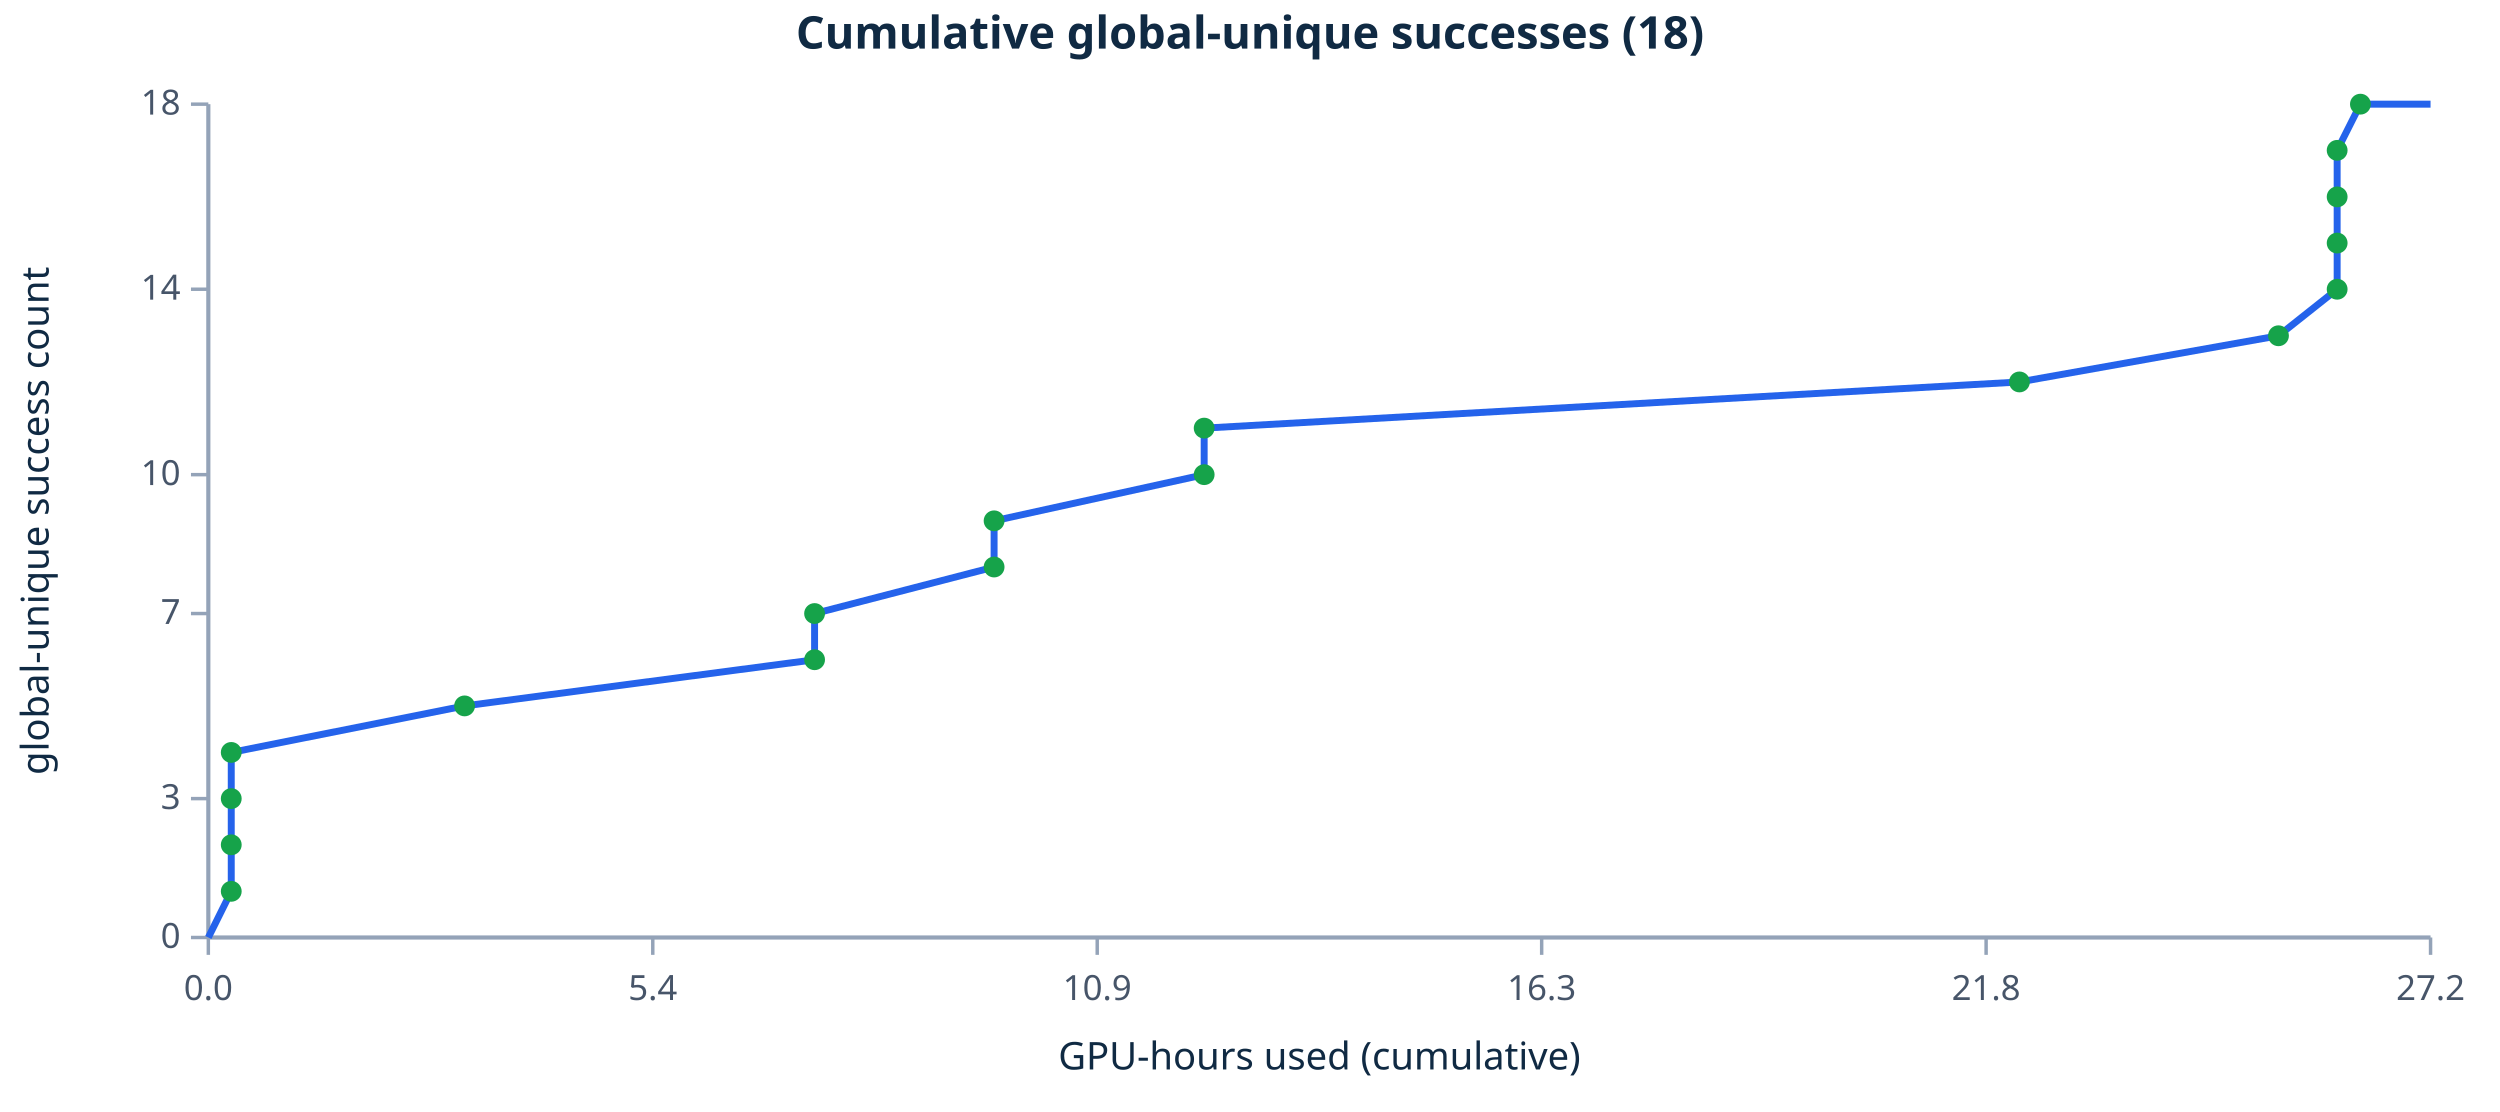
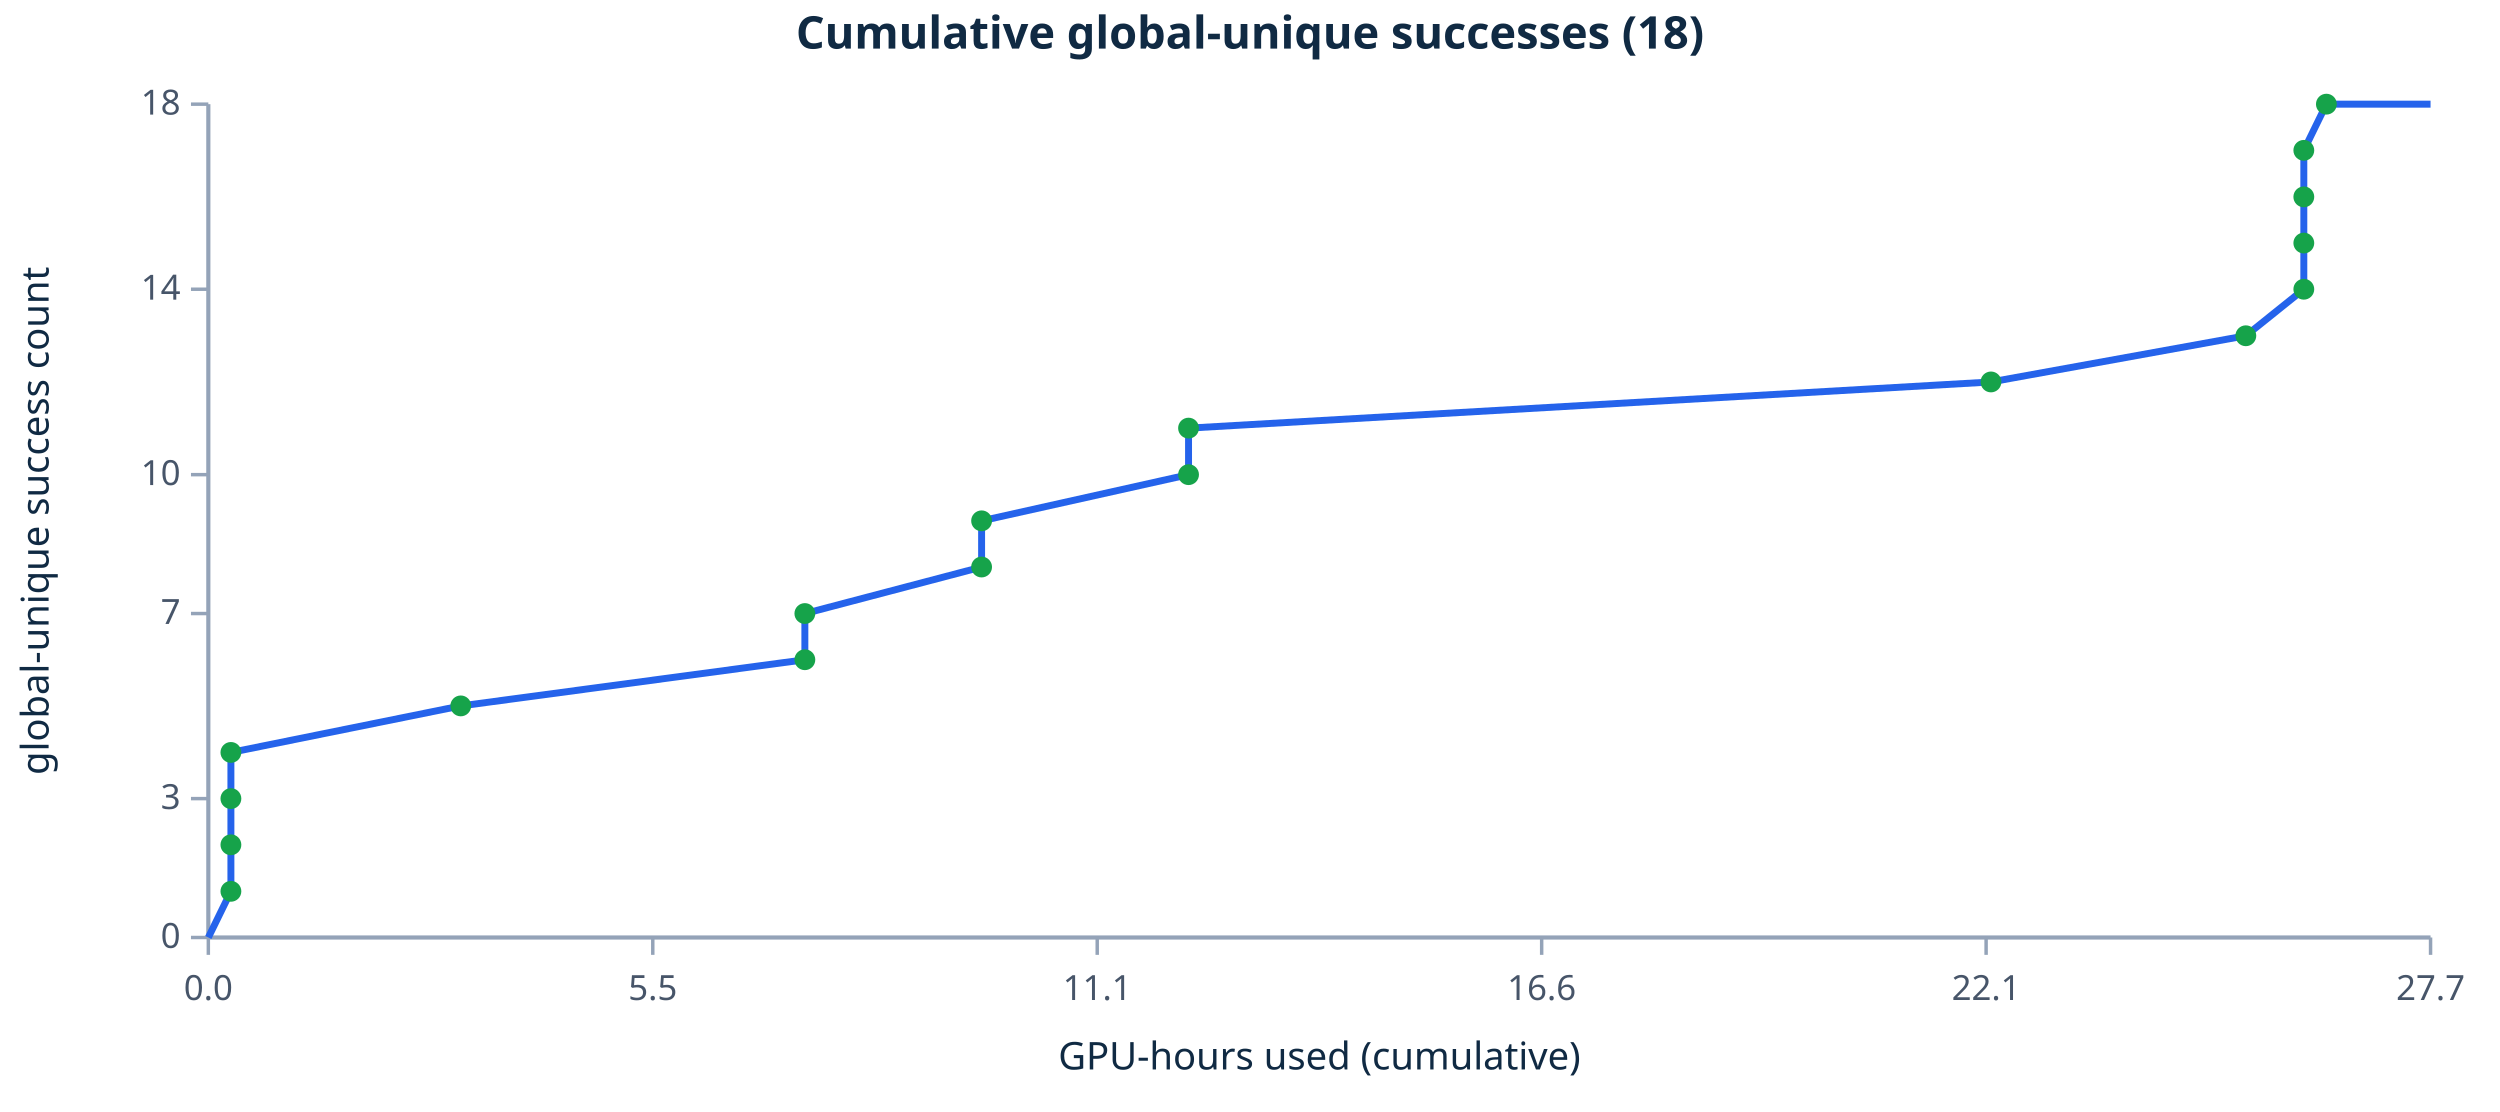
<svg xmlns="http://www.w3.org/2000/svg" viewBox="0 0 720 320" style="font-family:sans-serif">
  <text x="360" y="14" text-anchor="middle" font-size="13" font-weight="700" fill="#102a43">Cumulative global-unique successes (18)</text>
  <line x1="60" y1="270" x2="700" y2="270" stroke="#94a3b8" stroke-width="1.2" />
  <line x1="60" y1="30" x2="60" y2="270" stroke="#94a3b8" stroke-width="1.2" />
  <line x1="60.0" y1="270" x2="60.0" y2="275" stroke="#94a3b8" />
  <text x="60.0" y="288" text-anchor="middle" font-size="10" fill="#475569">0.0</text>
  <line x1="188.0" y1="270" x2="188.0" y2="275" stroke="#94a3b8" />
-   <text x="188.0" y="288" text-anchor="middle" font-size="10" fill="#475569">5.4</text>
+   <text x="188.0" y="288" text-anchor="middle" font-size="10" fill="#475569">5.5</text>
  <line x1="316.0" y1="270" x2="316.0" y2="275" stroke="#94a3b8" />
-   <text x="316.0" y="288" text-anchor="middle" font-size="10" fill="#475569">10.9</text>
+   <text x="316.0" y="288" text-anchor="middle" font-size="10" fill="#475569">11.1</text>
  <line x1="444.0" y1="270" x2="444.0" y2="275" stroke="#94a3b8" />
-   <text x="444.0" y="288" text-anchor="middle" font-size="10" fill="#475569">16.3</text>
+   <text x="444.0" y="288" text-anchor="middle" font-size="10" fill="#475569">16.6</text>
  <line x1="572.0" y1="270" x2="572.0" y2="275" stroke="#94a3b8" />
-   <text x="572.0" y="288" text-anchor="middle" font-size="10" fill="#475569">21.8</text>
+   <text x="572.0" y="288" text-anchor="middle" font-size="10" fill="#475569">22.1</text>
  <line x1="700.0" y1="270" x2="700.0" y2="275" stroke="#94a3b8" />
-   <text x="700.0" y="288" text-anchor="middle" font-size="10" fill="#475569">27.2</text>
+   <text x="700.0" y="288" text-anchor="middle" font-size="10" fill="#475569">27.7</text>
  <line x1="55" y1="270.0" x2="60" y2="270.0" stroke="#94a3b8" />
  <text x="52" y="273.0" text-anchor="end" font-size="10" fill="#475569">0</text>
  <line x1="55" y1="230.0" x2="60" y2="230.0" stroke="#94a3b8" />
  <text x="52" y="233.0" text-anchor="end" font-size="10" fill="#475569">3</text>
  <line x1="55" y1="176.7" x2="60" y2="176.7" stroke="#94a3b8" />
  <text x="52" y="179.7" text-anchor="end" font-size="10" fill="#475569">7</text>
  <line x1="55" y1="136.7" x2="60" y2="136.7" stroke="#94a3b8" />
  <text x="52" y="139.7" text-anchor="end" font-size="10" fill="#475569">10</text>
  <line x1="55" y1="83.3" x2="60" y2="83.3" stroke="#94a3b8" />
  <text x="52" y="86.3" text-anchor="end" font-size="10" fill="#475569">14</text>
  <line x1="55" y1="30.0" x2="60" y2="30.0" stroke="#94a3b8" />
  <text x="52" y="33.0" text-anchor="end" font-size="10" fill="#475569">18</text>
-   <polyline fill="none" stroke="#2563eb" stroke-width="2" points="60.0,270.0 66.6,256.7 66.6,243.3 66.6,230.0 66.6,216.7 133.8,203.3 234.6,190.0 234.6,176.7 286.3,163.3 286.3,150.0 346.8,136.7 346.8,123.3 581.6,110.0 656.2,96.7 673.1,83.3 673.1,70.0 673.1,56.7 673.1,43.3 679.8,30.0 700.0,30.0" />
-   <circle cx="66.6" cy="256.7" r="3" fill="#16a34a" />
-   <circle cx="66.6" cy="243.3" r="3" fill="#16a34a" />
-   <circle cx="66.6" cy="230.0" r="3" fill="#16a34a" />
-   <circle cx="66.6" cy="216.7" r="3" fill="#16a34a" />
-   <circle cx="133.8" cy="203.3" r="3" fill="#16a34a" />
-   <circle cx="234.6" cy="190.0" r="3" fill="#16a34a" />
-   <circle cx="234.6" cy="176.7" r="3" fill="#16a34a" />
-   <circle cx="286.3" cy="163.3" r="3" fill="#16a34a" />
-   <circle cx="286.3" cy="150.0" r="3" fill="#16a34a" />
-   <circle cx="346.8" cy="136.7" r="3" fill="#16a34a" />
-   <circle cx="346.8" cy="123.3" r="3" fill="#16a34a" />
-   <circle cx="581.6" cy="110.0" r="3" fill="#16a34a" />
-   <circle cx="656.2" cy="96.7" r="3" fill="#16a34a" />
-   <circle cx="673.1" cy="83.3" r="3" fill="#16a34a" />
-   <circle cx="673.1" cy="70.0" r="3" fill="#16a34a" />
-   <circle cx="673.1" cy="56.7" r="3" fill="#16a34a" />
-   <circle cx="673.1" cy="43.3" r="3" fill="#16a34a" />
-   <circle cx="679.8" cy="30.0" r="3" fill="#16a34a" />
+   <polyline fill="none" stroke="#2563eb" stroke-width="2" points="60.0,270.0 66.5,256.7 66.5,243.3 66.5,230.0 66.5,216.7 132.7,203.3 231.8,190.0 231.8,176.7 282.7,163.3 282.7,150.0 342.3,136.7 342.3,123.3 573.4,110.0 646.8,96.7 663.5,83.3 663.5,70.0 663.5,56.7 663.5,43.3 670.0,30.0 700.0,30.0" />
+   <circle cx="66.5" cy="256.7" r="3" fill="#16a34a" />
+   <circle cx="66.5" cy="243.3" r="3" fill="#16a34a" />
+   <circle cx="66.5" cy="230.0" r="3" fill="#16a34a" />
+   <circle cx="66.5" cy="216.7" r="3" fill="#16a34a" />
+   <circle cx="132.7" cy="203.3" r="3" fill="#16a34a" />
+   <circle cx="231.8" cy="190.0" r="3" fill="#16a34a" />
+   <circle cx="231.8" cy="176.7" r="3" fill="#16a34a" />
+   <circle cx="282.7" cy="163.3" r="3" fill="#16a34a" />
+   <circle cx="282.7" cy="150.0" r="3" fill="#16a34a" />
+   <circle cx="342.3" cy="136.7" r="3" fill="#16a34a" />
+   <circle cx="342.3" cy="123.3" r="3" fill="#16a34a" />
+   <circle cx="573.4" cy="110.0" r="3" fill="#16a34a" />
+   <circle cx="646.8" cy="96.7" r="3" fill="#16a34a" />
+   <circle cx="663.5" cy="83.3" r="3" fill="#16a34a" />
+   <circle cx="663.5" cy="70.0" r="3" fill="#16a34a" />
+   <circle cx="663.5" cy="56.7" r="3" fill="#16a34a" />
+   <circle cx="663.5" cy="43.3" r="3" fill="#16a34a" />
+   <circle cx="670.0" cy="30.0" r="3" fill="#16a34a" />
  <text x="380" y="308" text-anchor="middle" font-size="11" fill="#102a43">GPU-hours used (cumulative)</text>
  <text x="14" y="150" text-anchor="middle" font-size="11" fill="#102a43" transform="rotate(-90 14 150)">global-unique success count</text>
</svg>
